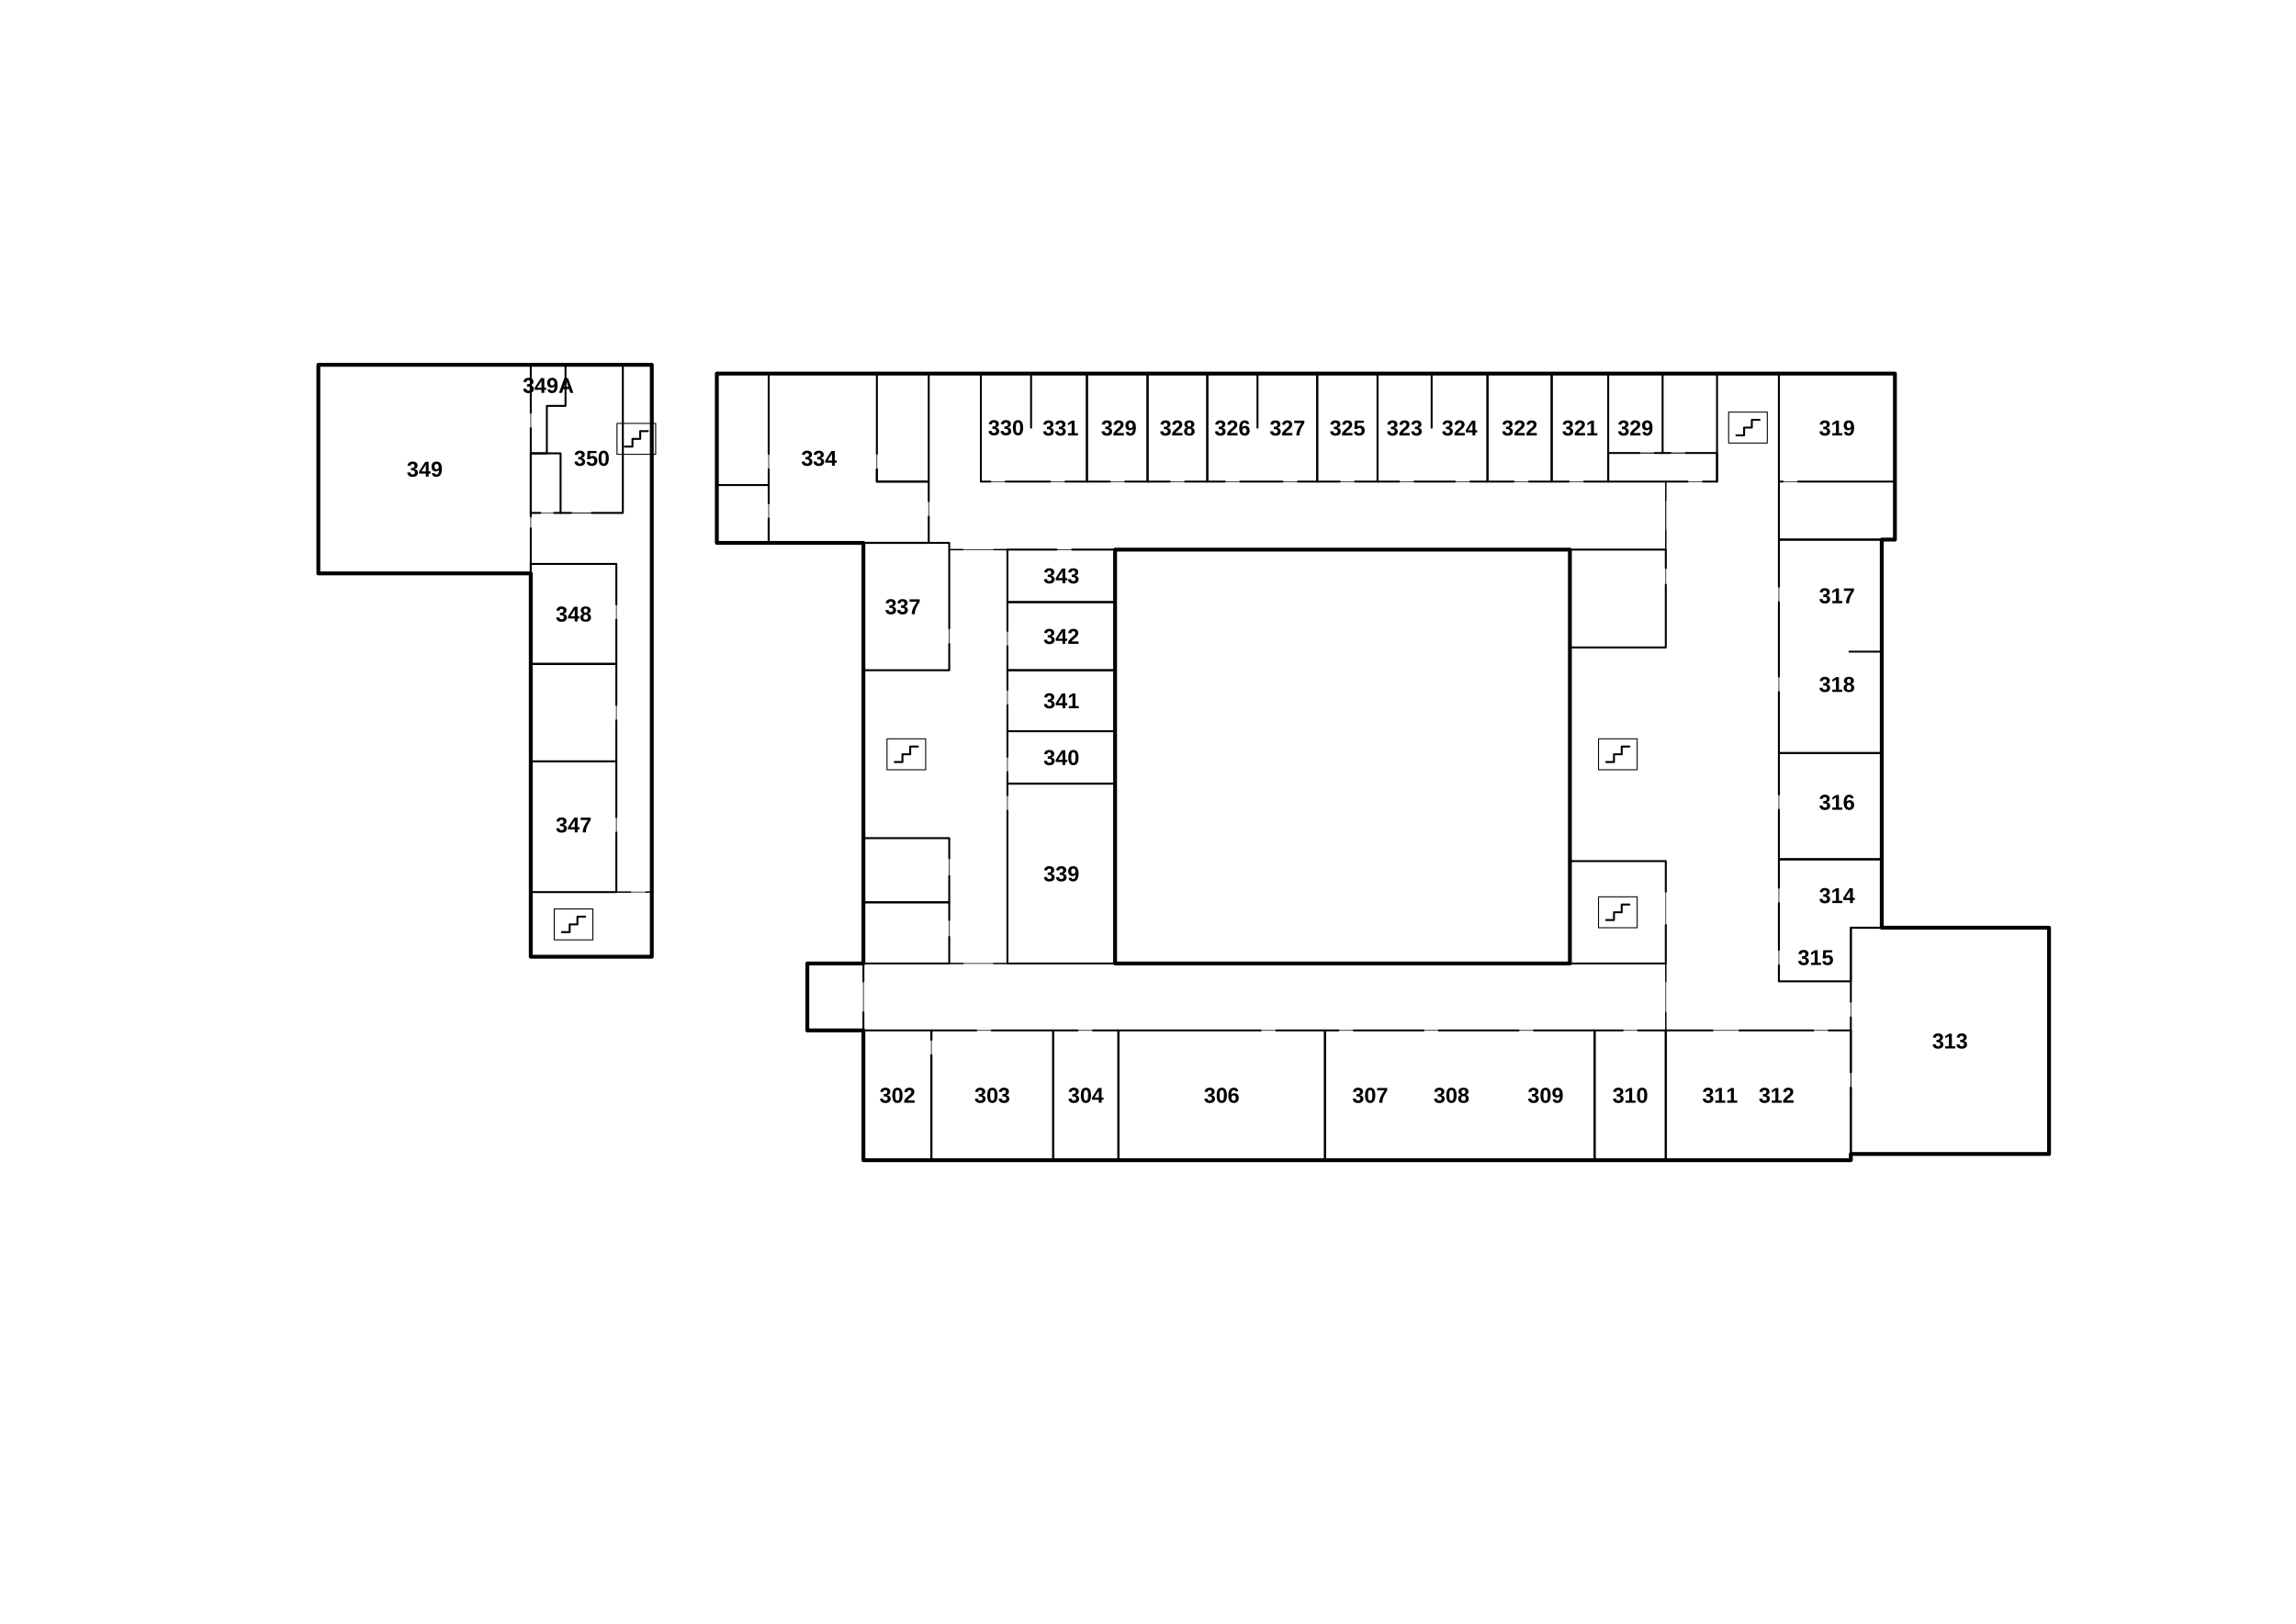
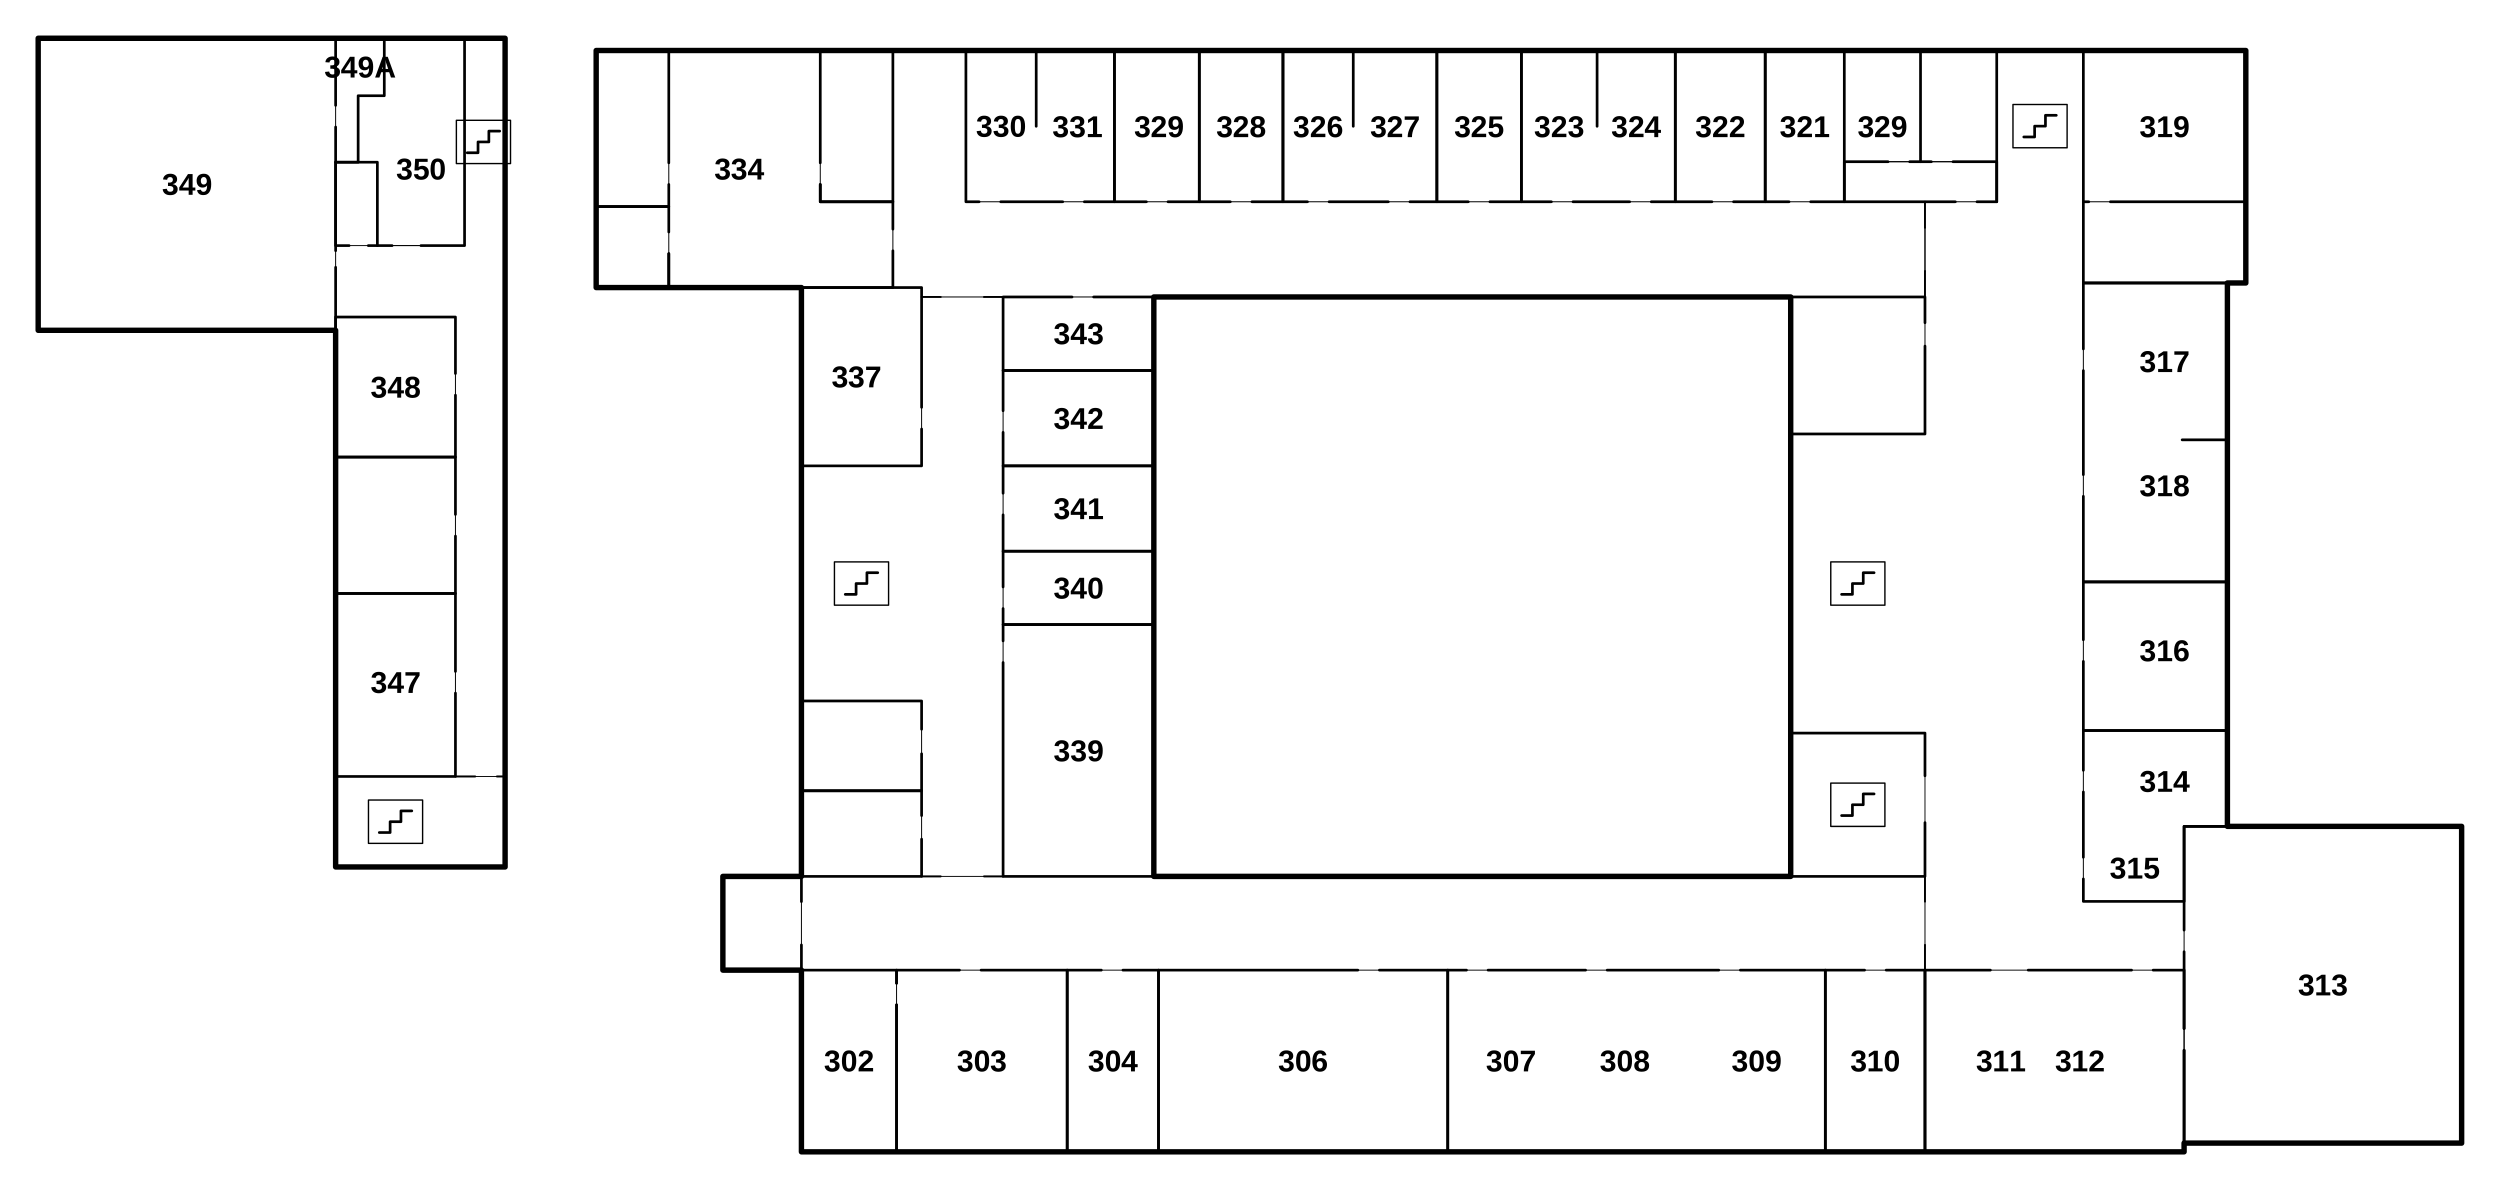
- <svg xmlns="http://www.w3.org/2000/svg" version="1.1" width="841.7pt" height="595.2pt" viewBox="0 0 841.68 595.2">
+ <svg xmlns="http://www.w3.org/2000/svg" version="1.1" width="654.5pt" height="311.5pt" viewBox="106.7 123.7 654.5 311.5">
  <defs />
  <text x="203.7" y="305.1" font-family="Arial" font-weight="bold" fill="#000000" font-size="7.888">3</text>
  <text x="208.1" y="305.1" font-family="Arial" font-weight="bold" fill="#000000" font-size="7.888">4</text>
  <text x="212.5" y="305.1" font-family="Arial" font-weight="bold" fill="#000000" font-size="7.888">7</text>
  <text x="210.4" y="170.7" font-family="Arial" font-weight="bold" fill="#000000" font-size="7.888">3</text>
  <text x="214.8" y="170.7" font-family="Arial" font-weight="bold" fill="#000000" font-size="7.888">5</text>
  <text x="219.1" y="170.7" font-family="Arial" font-weight="bold" fill="#000000" font-size="7.888">0</text>
  <text x="191.6" y="144" font-family="Arial" font-weight="bold" fill="#000000" font-size="7.888">3</text>
  <text x="195.9" y="144" font-family="Arial" font-weight="bold" fill="#000000" font-size="7.888">4</text>
  <text x="200.3" y="144" font-family="Arial" font-weight="bold" fill="#000000" font-size="7.888">9</text>
  <text x="204.7" y="144" font-family="Arial" font-weight="bold" fill="#000000" font-size="7.888">A</text>
  <text x="149.1" y="174.7" font-family="Arial" font-weight="bold" fill="#000000" font-size="7.888">3</text>
  <text x="153.5" y="174.7" font-family="Arial" font-weight="bold" fill="#000000" font-size="7.888">4</text>
  <text x="157.9" y="174.7" font-family="Arial" font-weight="bold" fill="#000000" font-size="7.888">9</text>
  <text x="324.4" y="225.1" font-family="Arial" font-weight="bold" fill="#000000" font-size="7.888">3</text>
  <text x="328.7" y="225.1" font-family="Arial" font-weight="bold" fill="#000000" font-size="7.888">3</text>
  <text x="333.1" y="225.1" font-family="Arial" font-weight="bold" fill="#000000" font-size="7.888">7</text>
  <text x="382.5" y="213.8" font-family="Arial" font-weight="bold" fill="#000000" font-size="7.888">3</text>
  <text x="386.9" y="213.8" font-family="Arial" font-weight="bold" fill="#000000" font-size="7.888">4</text>
  <text x="391.3" y="213.8" font-family="Arial" font-weight="bold" fill="#000000" font-size="7.888">3</text>
  <text x="382.5" y="236" font-family="Arial" font-weight="bold" fill="#000000" font-size="7.888">3</text>
  <text x="386.9" y="236" font-family="Arial" font-weight="bold" fill="#000000" font-size="7.888">4</text>
  <text x="391.3" y="236" font-family="Arial" font-weight="bold" fill="#000000" font-size="7.888">2</text>
  <text x="382.5" y="259.6" font-family="Arial" font-weight="bold" fill="#000000" font-size="7.888">3</text>
  <text x="386.9" y="259.6" font-family="Arial" font-weight="bold" fill="#000000" font-size="7.888">4</text>
  <text x="391.3" y="259.6" font-family="Arial" font-weight="bold" fill="#000000" font-size="7.888">1</text>
  <text x="382.5" y="280.4" font-family="Arial" font-weight="bold" fill="#000000" font-size="7.888">3</text>
  <text x="386.9" y="280.4" font-family="Arial" font-weight="bold" fill="#000000" font-size="7.888">4</text>
  <text x="391.3" y="280.4" font-family="Arial" font-weight="bold" fill="#000000" font-size="7.888">0</text>
  <text x="382.5" y="323" font-family="Arial" font-weight="bold" fill="#000000" font-size="7.888">3</text>
  <text x="386.9" y="323" font-family="Arial" font-weight="bold" fill="#000000" font-size="7.888">3</text>
  <text x="391.3" y="323" font-family="Arial" font-weight="bold" fill="#000000" font-size="7.888">9</text>
  <text x="572.6" y="159.6" font-family="Arial" font-weight="bold" fill="#000000" font-size="7.888">3</text>
  <text x="577" y="159.6" font-family="Arial" font-weight="bold" fill="#000000" font-size="7.888">2</text>
  <text x="581.4" y="159.6" font-family="Arial" font-weight="bold" fill="#000000" font-size="7.888">1</text>
  <text x="362.2" y="159.5" font-family="Arial" font-weight="bold" fill="#000000" font-size="7.888">3</text>
  <text x="366.6" y="159.5" font-family="Arial" font-weight="bold" fill="#000000" font-size="7.888">3</text>
  <text x="371" y="159.5" font-family="Arial" font-weight="bold" fill="#000000" font-size="7.888">0</text>
  <text x="382.2" y="159.6" font-family="Arial" font-weight="bold" fill="#000000" font-size="7.888">3</text>
  <text x="386.6" y="159.6" font-family="Arial" font-weight="bold" fill="#000000" font-size="7.888">3</text>
  <text x="391" y="159.6" font-family="Arial" font-weight="bold" fill="#000000" font-size="7.888">1</text>
  <text x="403.6" y="159.6" font-family="Arial" font-weight="bold" fill="#000000" font-size="7.888">3</text>
  <text x="407.9" y="159.6" font-family="Arial" font-weight="bold" fill="#000000" font-size="7.888">2</text>
  <text x="412.3" y="159.6" font-family="Arial" font-weight="bold" fill="#000000" font-size="7.888">9</text>
  <text x="550.5" y="159.6" font-family="Arial" font-weight="bold" fill="#000000" font-size="7.888">3</text>
  <text x="554.9" y="159.6" font-family="Arial" font-weight="bold" fill="#000000" font-size="7.888">2</text>
  <text x="559.3" y="159.6" font-family="Arial" font-weight="bold" fill="#000000" font-size="7.888">2</text>
  <text x="528.5" y="159.6" font-family="Arial" font-weight="bold" fill="#000000" font-size="7.888">3</text>
  <text x="532.9" y="159.6" font-family="Arial" font-weight="bold" fill="#000000" font-size="7.888">2</text>
  <text x="537.2" y="159.6" font-family="Arial" font-weight="bold" fill="#000000" font-size="7.888">4</text>
  <text x="508.3" y="159.6" font-family="Arial" font-weight="bold" fill="#000000" font-size="7.888">3</text>
  <text x="512.7" y="159.6" font-family="Arial" font-weight="bold" fill="#000000" font-size="7.888">2</text>
  <text x="517.1" y="159.6" font-family="Arial" font-weight="bold" fill="#000000" font-size="7.888">3</text>
  <text x="487.4" y="159.6" font-family="Arial" font-weight="bold" fill="#000000" font-size="7.888">3</text>
  <text x="491.7" y="159.6" font-family="Arial" font-weight="bold" fill="#000000" font-size="7.888">2</text>
  <text x="496.1" y="159.6" font-family="Arial" font-weight="bold" fill="#000000" font-size="7.888">5</text>
  <text x="465.4" y="159.6" font-family="Arial" font-weight="bold" fill="#000000" font-size="7.888">3</text>
  <text x="469.7" y="159.6" font-family="Arial" font-weight="bold" fill="#000000" font-size="7.888">2</text>
  <text x="474.1" y="159.6" font-family="Arial" font-weight="bold" fill="#000000" font-size="7.888">7</text>
  <text x="445.2" y="159.6" font-family="Arial" font-weight="bold" fill="#000000" font-size="7.888">3</text>
  <text x="449.6" y="159.6" font-family="Arial" font-weight="bold" fill="#000000" font-size="7.888">2</text>
  <text x="454" y="159.6" font-family="Arial" font-weight="bold" fill="#000000" font-size="7.888">6</text>
  <text x="425.1" y="159.6" font-family="Arial" font-weight="bold" fill="#000000" font-size="7.888">3</text>
  <text x="429.4" y="159.6" font-family="Arial" font-weight="bold" fill="#000000" font-size="7.888">2</text>
  <text x="433.8" y="159.6" font-family="Arial" font-weight="bold" fill="#000000" font-size="7.888">8</text>
  <text x="593" y="159.6" font-family="Arial" font-weight="bold" fill="#000000" font-size="7.888">3</text>
  <text x="597.3" y="159.6" font-family="Arial" font-weight="bold" fill="#000000" font-size="7.888">2</text>
  <text x="601.7" y="159.6" font-family="Arial" font-weight="bold" fill="#000000" font-size="7.888">9</text>
  <text x="666.8" y="159.6" font-family="Arial" font-weight="bold" fill="#000000" font-size="7.888">3</text>
  <text x="671.2" y="159.6" font-family="Arial" font-weight="bold" fill="#000000" font-size="7.888">1</text>
  <text x="675.6" y="159.6" font-family="Arial" font-weight="bold" fill="#000000" font-size="7.888">9</text>
  <text x="666.8" y="221.1" font-family="Arial" font-weight="bold" fill="#000000" font-size="7.888">3</text>
  <text x="671.2" y="221.1" font-family="Arial" font-weight="bold" fill="#000000" font-size="7.888">1</text>
  <text x="675.6" y="221.1" font-family="Arial" font-weight="bold" fill="#000000" font-size="7.888">7</text>
  <text x="666.8" y="253.6" font-family="Arial" font-weight="bold" fill="#000000" font-size="7.888">3</text>
  <text x="671.2" y="253.6" font-family="Arial" font-weight="bold" fill="#000000" font-size="7.888">1</text>
  <text x="675.6" y="253.6" font-family="Arial" font-weight="bold" fill="#000000" font-size="7.888">8</text>
  <text x="666.8" y="296.8" font-family="Arial" font-weight="bold" fill="#000000" font-size="7.888">3</text>
  <text x="671.2" y="296.8" font-family="Arial" font-weight="bold" fill="#000000" font-size="7.888">1</text>
  <text x="675.6" y="296.8" font-family="Arial" font-weight="bold" fill="#000000" font-size="7.888">6</text>
  <text x="666.8" y="331" font-family="Arial" font-weight="bold" fill="#000000" font-size="7.888">3</text>
  <text x="671.2" y="331" font-family="Arial" font-weight="bold" fill="#000000" font-size="7.888">1</text>
  <text x="675.6" y="331" font-family="Arial" font-weight="bold" fill="#000000" font-size="7.888">4</text>
  <text x="659" y="353.7" font-family="Arial" font-weight="bold" fill="#000000" font-size="7.888">3</text>
  <text x="663.4" y="353.7" font-family="Arial" font-weight="bold" fill="#000000" font-size="7.888">1</text>
  <text x="667.8" y="353.7" font-family="Arial" font-weight="bold" fill="#000000" font-size="7.888">5</text>
  <text x="708.3" y="384.3" font-family="Arial" font-weight="bold" fill="#000000" font-size="7.888">3</text>
  <text x="712.6" y="384.3" font-family="Arial" font-weight="bold" fill="#000000" font-size="7.888">1</text>
  <text x="717" y="384.3" font-family="Arial" font-weight="bold" fill="#000000" font-size="7.888">3</text>
  <text x="644.7" y="404.2" font-family="Arial" font-weight="bold" fill="#000000" font-size="7.888">3</text>
  <text x="649" y="404.2" font-family="Arial" font-weight="bold" fill="#000000" font-size="7.888">1</text>
  <text x="653.4" y="404.2" font-family="Arial" font-weight="bold" fill="#000000" font-size="7.888">2</text>
  <text x="624" y="404.2" font-family="Arial" font-weight="bold" fill="#000000" font-size="7.888">3</text>
  <text x="628.3" y="404.2" font-family="Arial" font-weight="bold" fill="#000000" font-size="7.888">1</text>
  <text x="632.7" y="404.2" font-family="Arial" font-weight="bold" fill="#000000" font-size="7.888">1</text>
  <text x="591.1" y="404.2" font-family="Arial" font-weight="bold" fill="#000000" font-size="7.888">3</text>
  <text x="595.4" y="404.2" font-family="Arial" font-weight="bold" fill="#000000" font-size="7.888">1</text>
  <text x="599.8" y="404.2" font-family="Arial" font-weight="bold" fill="#000000" font-size="7.888">0</text>
  <text x="560" y="404.2" font-family="Arial" font-weight="bold" fill="#000000" font-size="7.888">3</text>
  <text x="564.4" y="404.2" font-family="Arial" font-weight="bold" fill="#000000" font-size="7.888">0</text>
  <text x="568.8" y="404.2" font-family="Arial" font-weight="bold" fill="#000000" font-size="7.888">9</text>
  <text x="525.5" y="404.2" font-family="Arial" font-weight="bold" fill="#000000" font-size="7.888">3</text>
  <text x="529.9" y="404.2" font-family="Arial" font-weight="bold" fill="#000000" font-size="7.888">0</text>
  <text x="534.3" y="404.2" font-family="Arial" font-weight="bold" fill="#000000" font-size="7.888">8</text>
  <text x="495.7" y="404.2" font-family="Arial" font-weight="bold" fill="#000000" font-size="7.888">3</text>
  <text x="500.1" y="404.2" font-family="Arial" font-weight="bold" fill="#000000" font-size="7.888">0</text>
  <text x="504.5" y="404.2" font-family="Arial" font-weight="bold" fill="#000000" font-size="7.888">7</text>
  <text x="441.3" y="404.2" font-family="Arial" font-weight="bold" fill="#000000" font-size="7.888">3</text>
  <text x="445.7" y="404.2" font-family="Arial" font-weight="bold" fill="#000000" font-size="7.888">0</text>
  <text x="450" y="404.2" font-family="Arial" font-weight="bold" fill="#000000" font-size="7.888">6</text>
  <text x="391.5" y="404.2" font-family="Arial" font-weight="bold" fill="#000000" font-size="7.888">3</text>
  <text x="395.9" y="404.2" font-family="Arial" font-weight="bold" fill="#000000" font-size="7.888">0</text>
  <text x="400.2" y="404.2" font-family="Arial" font-weight="bold" fill="#000000" font-size="7.888">4</text>
  <text x="357.2" y="404.2" font-family="Arial" font-weight="bold" fill="#000000" font-size="7.888">3</text>
  <text x="361.6" y="404.2" font-family="Arial" font-weight="bold" fill="#000000" font-size="7.888">0</text>
  <text x="365.9" y="404.2" font-family="Arial" font-weight="bold" fill="#000000" font-size="7.888">3</text>
  <text x="322.4" y="404.2" font-family="Arial" font-weight="bold" fill="#000000" font-size="7.888">3</text>
  <text x="326.8" y="404.2" font-family="Arial" font-weight="bold" fill="#000000" font-size="7.888">0</text>
  <text x="331.2" y="404.2" font-family="Arial" font-weight="bold" fill="#000000" font-size="7.888">2</text>
  <text x="293.7" y="170.7" font-family="Arial" font-weight="bold" fill="#000000" font-size="7.888">3</text>
  <text x="298" y="170.7" font-family="Arial" font-weight="bold" fill="#000000" font-size="7.888">3</text>
  <text x="302.4" y="170.7" font-family="Arial" font-weight="bold" fill="#000000" font-size="7.888">4</text>
  <text x="203.7" y="227.8" font-family="Arial" font-weight="bold" fill="#000000" font-size="7.888">3</text>
  <text x="208.1" y="227.8" font-family="Arial" font-weight="bold" fill="#000000" font-size="7.888">4</text>
  <text x="212.5" y="227.8" font-family="Arial" font-weight="bold" fill="#000000" font-size="7.888">8</text>
  <path d="M636.53,159.558 L639.365,159.558 L639.365,156.723 L642.199,156.723 L642.199,153.888 L645.034,153.888" stroke="#000000" stroke-width="0.709" stroke-linecap="round" stroke-linejoin="round" fill="none" />
  <path d="M360.992,136.924 L358.158,136.924" stroke="#000000" stroke-width="0.24" stroke-linecap="round" stroke-linejoin="round" fill="none" />
  <path d="M225.936,277.654 L225.936,280.489" stroke="#000000" stroke-width="0.24" stroke-linecap="round" stroke-linejoin="round" fill="none" />
  <path d="M194.567,241.942 L194.567,244.777" stroke="#000000" stroke-width="0.24" stroke-linecap="round" stroke-linejoin="round" fill="none" />
  <path d="M321.446,136.924 L318.611,136.924" stroke="#000000" stroke-width="0.24" stroke-linecap="round" stroke-linejoin="round" fill="none" />
  <path d="M281.789,136.924 L284.623,136.924" stroke="#000000" stroke-width="0.24" stroke-linecap="round" stroke-linejoin="round" fill="none" />
  <path d="M316.512,333.553 L316.512,330.719" stroke="#000000" stroke-width="0.24" stroke-linecap="round" stroke-linejoin="round" fill="none" />
  <path d="M609.242,425.248 L612.077,425.248" stroke="#000000" stroke-width="0.24" stroke-linecap="round" stroke-linejoin="round" fill="none" />
  <path d="M408.773,353.14 L575.504,353.14 L575.504,201.45 L408.773,201.45 z" stroke="#000000" stroke-width="1.417" stroke-linecap="round" stroke-linejoin="round" fill="none" />
  <path d="M369.309,283.025 L369.309,287.217 L408.773,287.217 L408.773,268.007 L369.309,268.007 L369.309,277.356" stroke="#000000" stroke-width="0.709" stroke-linecap="round" stroke-linejoin="round" fill="none" />
  <path d="M369.309,258.492 L369.309,268.007 L408.773,268.007 L408.773,245.661 L369.309,245.661 L369.309,252.823" stroke="#000000" stroke-width="0.709" stroke-linecap="round" stroke-linejoin="round" fill="none" />
  <path d="M369.309,236.897 L369.309,245.661 L408.773,245.661 L408.773,220.697 L369.309,220.697 L369.309,231.227" stroke="#000000" stroke-width="0.709" stroke-linecap="round" stroke-linejoin="round" fill="none" />
  <path d="M393.021,201.45 L387.352,201.45" stroke="#000000" stroke-width="0.255" stroke-linecap="round" stroke-linejoin="round" fill="none" />
  <path d="M387.352,201.45 L369.309,201.45 L369.309,220.697 L408.773,220.697 L408.773,201.45 L393.021,201.45" stroke="#000000" stroke-width="0.709" stroke-linecap="round" stroke-linejoin="round" fill="none" />
  <path d="M369.309,297.153 L369.309,353.14 L408.773,353.14 L408.773,287.217 L369.309,287.217 L369.309,291.484" stroke="#000000" stroke-width="0.709" stroke-linecap="round" stroke-linejoin="round" fill="none" />
  <path d="M369.309,236.897 L369.309,231.227" stroke="#000000" stroke-width="0.255" stroke-linecap="round" stroke-linejoin="round" fill="none" />
  <path d="M369.309,258.492 L369.309,252.823" stroke="#000000" stroke-width="0.255" stroke-linecap="round" stroke-linejoin="round" fill="none" />
  <path d="M369.309,277.356 L369.309,283.025" stroke="#000000" stroke-width="0.255" stroke-linecap="round" stroke-linejoin="round" fill="none" />
  <path d="M369.309,291.484 L369.309,297.153" stroke="#000000" stroke-width="0.255" stroke-linecap="round" stroke-linejoin="round" fill="none" />
  <path d="M377.979,136.924 L377.979,156.765" stroke="#000000" stroke-width="0.709" stroke-linecap="round" stroke-linejoin="round" fill="none" />
  <path d="M580.735,176.522 L589.54,176.522 L589.54,136.924 L568.833,136.924 L568.833,176.522 L575.065,176.522" stroke="#000000" stroke-width="0.709" stroke-linecap="round" stroke-linejoin="round" fill="none" />
  <path d="M368.697,176.522 L384.916,176.522" stroke="#000000" stroke-width="0.709" stroke-linecap="round" stroke-linejoin="round" fill="none" />
  <path d="M390.585,176.522 L398.453,176.522 L398.453,136.924 L376.562,136.924 L359.575,136.924 L359.575,176.522 L363.028,176.522" stroke="#000000" stroke-width="0.709" stroke-linecap="round" stroke-linejoin="round" fill="none" />
  <path d="M412.492,176.522 L420.675,176.522 L420.675,136.924 L398.453,136.924 L398.453,176.522 L406.823,176.522" stroke="#000000" stroke-width="0.709" stroke-linecap="round" stroke-linejoin="round" fill="none" />
  <path d="M434.461,176.522 L442.578,176.522 L442.578,136.924 L420.675,136.924 L420.675,176.522 L428.792,176.522" stroke="#000000" stroke-width="0.709" stroke-linecap="round" stroke-linejoin="round" fill="none" />
  <path d="M454.665,176.522 L470.156,176.522" stroke="#000000" stroke-width="0.709" stroke-linecap="round" stroke-linejoin="round" fill="none" />
  <path d="M475.825,176.522 L482.873,176.522 L482.873,136.924 L460.982,136.924 L460.982,156.765 L460.982,136.924 L442.578,136.924 L442.578,176.522 L448.995,176.522" stroke="#000000" stroke-width="0.709" stroke-linecap="round" stroke-linejoin="round" fill="none" />
  <path d="M496.762,176.522 L504.997,176.522 L504.997,136.924 L482.873,136.924 L482.873,176.522 L491.093,176.522" stroke="#000000" stroke-width="0.709" stroke-linecap="round" stroke-linejoin="round" fill="none" />
  <path d="M518.519,176.522 L533.34,176.522" stroke="#000000" stroke-width="0.709" stroke-linecap="round" stroke-linejoin="round" fill="none" />
  <path d="M539.009,176.522 L545.292,176.522 L545.292,136.924 L524.819,136.924 L524.819,156.765 L524.819,136.924 L504.997,136.924 L504.997,176.522 L512.85,176.522" stroke="#000000" stroke-width="0.709" stroke-linecap="round" stroke-linejoin="round" fill="none" />
  <path d="M560.543,176.522 L568.833,176.522 L568.833,136.924 L545.292,136.924 L545.292,176.522 L554.873,176.522" stroke="#000000" stroke-width="0.709" stroke-linecap="round" stroke-linejoin="round" fill="none" />
  <path d="M363.028,176.522 L368.697,176.522" stroke="#000000" stroke-width="0.255" stroke-linecap="round" stroke-linejoin="round" fill="none" />
  <path d="M384.916,176.522 L390.585,176.522" stroke="#000000" stroke-width="0.255" stroke-linecap="round" stroke-linejoin="round" fill="none" />
  <path d="M406.823,176.522 L412.492,176.522" stroke="#000000" stroke-width="0.255" stroke-linecap="round" stroke-linejoin="round" fill="none" />
  <path d="M428.792,176.522 L434.461,176.522" stroke="#000000" stroke-width="0.255" stroke-linecap="round" stroke-linejoin="round" fill="none" />
  <path d="M448.995,176.522 L454.665,176.522" stroke="#000000" stroke-width="0.255" stroke-linecap="round" stroke-linejoin="round" fill="none" />
  <path d="M470.156,176.522 L475.825,176.522" stroke="#000000" stroke-width="0.255" stroke-linecap="round" stroke-linejoin="round" fill="none" />
  <path d="M491.093,176.522 L496.762,176.522" stroke="#000000" stroke-width="0.255" stroke-linecap="round" stroke-linejoin="round" fill="none" />
  <path d="M512.85,176.522 L518.519,176.522" stroke="#000000" stroke-width="0.255" stroke-linecap="round" stroke-linejoin="round" fill="none" />
  <path d="M533.34,176.522 L539.009,176.522" stroke="#000000" stroke-width="0.255" stroke-linecap="round" stroke-linejoin="round" fill="none" />
  <path d="M554.873,176.522 L560.543,176.522" stroke="#000000" stroke-width="0.255" stroke-linecap="round" stroke-linejoin="round" fill="none" />
  <path d="M575.065,176.522 L580.735,176.522" stroke="#000000" stroke-width="0.255" stroke-linecap="round" stroke-linejoin="round" fill="none" />
  <path d="M612.326,166.036 L617.996,166.036" stroke="#000000" stroke-width="0.24" stroke-linecap="round" stroke-linejoin="round" fill="none" />
  <path d="M606.657,166.036 L600.988,166.036" stroke="#000000" stroke-width="0.255" stroke-linecap="round" stroke-linejoin="round" fill="none" />
  <path d="M617.996,166.036 L612.326,166.036" stroke="#000000" stroke-width="0.255" stroke-linecap="round" stroke-linejoin="round" fill="none" />
  <path d="M612.326,166.036 L606.657,166.036" stroke="#000000" stroke-width="0.709" stroke-linecap="round" stroke-linejoin="round" fill="none" />
  <path d="M606.657,166.036 L600.988,166.036" stroke="#000000" stroke-width="0.24" stroke-linecap="round" stroke-linejoin="round" fill="none" />
  <path d="M589.54,136.924 L609.492,136.924" stroke="#000000" stroke-width="0.255" stroke-linecap="round" stroke-linejoin="round" fill="none" />
  <path d="M609.492,136.924 L609.492,166.036" stroke="#000000" stroke-width="0.709" stroke-linecap="round" stroke-linejoin="round" fill="none" />
  <path d="M629.444,136.924 L609.492,136.924" stroke="#000000" stroke-width="0.255" stroke-linecap="round" stroke-linejoin="round" fill="none" />
  <path d="M600.988,166.036 L589.54,166.036 L589.54,176.522 L618.611,176.522" stroke="#000000" stroke-width="0.709" stroke-linecap="round" stroke-linejoin="round" fill="none" />
  <path d="M618.611,176.522 L624.281,176.522" stroke="#000000" stroke-width="0.255" stroke-linecap="round" stroke-linejoin="round" fill="none" />
  <path d="M624.281,176.522 L629.444,176.522 L629.444,166.036 L617.996,166.036" stroke="#000000" stroke-width="0.709" stroke-linecap="round" stroke-linejoin="round" fill="none" />
  <path d="M652.121,176.522 L652.121,136.924 L629.444,136.924 L629.444,176.522" stroke="#000000" stroke-width="0.709" stroke-linecap="round" stroke-linejoin="round" fill="none" />
  <path d="M652.121,136.924 L694.654,136.924 L694.654,176.522" stroke="#000000" stroke-width="0.255" stroke-linecap="round" stroke-linejoin="round" fill="none" />
  <path d="M659.207,176.522 L653.538,176.522" stroke="#000000" stroke-width="0.255" stroke-linecap="round" stroke-linejoin="round" fill="none" />
  <path d="M653.538,176.522 L652.121,176.522 L652.121,197.782 L694.654,197.782 L694.654,176.522 L659.207,176.522" stroke="#000000" stroke-width="0.709" stroke-linecap="round" stroke-linejoin="round" fill="none" />
  <path d="M652.121,215.053 L652.121,220.723" stroke="#000000" stroke-width="0.255" stroke-linecap="round" stroke-linejoin="round" fill="none" />
  <path d="M652.121,220.723 L652.121,247.964" stroke="#000000" stroke-width="0.709" stroke-linecap="round" stroke-linejoin="round" fill="none" />
  <path d="M652.121,247.964 L652.121,253.633" stroke="#000000" stroke-width="0.255" stroke-linecap="round" stroke-linejoin="round" fill="none" />
  <path d="M652.121,253.633 L652.121,276.04 L689.835,276.04 L689.835,238.851 L677.987,238.851 L689.835,238.851 L689.835,197.782 L652.121,197.782 L652.121,215.053" stroke="#000000" stroke-width="0.709" stroke-linecap="round" stroke-linejoin="round" fill="none" />
  <path d="M652.121,348.132 L652.121,353.801" stroke="#000000" stroke-width="0.255" stroke-linecap="round" stroke-linejoin="round" fill="none" />
  <path d="M652.121,353.801 L652.121,359.687 L678.496,359.687 L678.496,340.042 L689.835,340.042 L689.835,314.955 L652.121,314.955 L652.121,325.369" stroke="#000000" stroke-width="0.709" stroke-linecap="round" stroke-linejoin="round" fill="none" />
  <path d="M652.121,325.369 L652.121,331.038" stroke="#000000" stroke-width="0.255" stroke-linecap="round" stroke-linejoin="round" fill="none" />
  <path d="M652.121,331.038 L652.121,340.042 L652.121,348.132" stroke="#000000" stroke-width="0.709" stroke-linecap="round" stroke-linejoin="round" fill="none" />
  <path d="M652.121,291.183 L652.121,296.852" stroke="#000000" stroke-width="0.255" stroke-linecap="round" stroke-linejoin="round" fill="none" />
  <path d="M652.121,296.852 L652.121,314.955 L689.835,314.955 L689.835,276.04 L652.121,276.04 L652.121,291.183" stroke="#000000" stroke-width="0.709" stroke-linecap="round" stroke-linejoin="round" fill="none" />
  <path d="M678.496,367.202 L678.496,372.871" stroke="#000000" stroke-width="0.255" stroke-linecap="round" stroke-linejoin="round" fill="none" />
  <path d="M678.496,372.871 L678.496,392.988" stroke="#000000" stroke-width="0.709" stroke-linecap="round" stroke-linejoin="round" fill="none" />
  <path d="M678.496,392.988 L678.496,398.658" stroke="#000000" stroke-width="0.24" stroke-linecap="round" stroke-linejoin="round" fill="none" />
  <path d="M678.496,367.202 L678.496,340.042 L751.155,340.042 L751.155,422.965 L678.496,422.965 L678.496,398.658" stroke="#000000" stroke-width="0.709" stroke-linecap="round" stroke-linejoin="round" fill="none" />
  <path d="M678.496,398.658 L678.496,392.988" stroke="#000000" stroke-width="0.255" stroke-linecap="round" stroke-linejoin="round" fill="none" />
  <path d="M678.496,392.988 L678.496,377.68 L670.406,377.68" stroke="#000000" stroke-width="0.709" stroke-linecap="round" stroke-linejoin="round" fill="none" />
  <path d="M670.406,377.68 L664.737,377.68" stroke="#000000" stroke-width="0.255" stroke-linecap="round" stroke-linejoin="round" fill="none" />
  <path d="M664.737,377.68 L637.694,377.68" stroke="#000000" stroke-width="0.709" stroke-linecap="round" stroke-linejoin="round" fill="none" />
  <path d="M637.694,377.68 L633.442,377.68 L632.025,377.68 L627.773,377.68" stroke="#000000" stroke-width="0.255" stroke-linecap="round" stroke-linejoin="round" fill="none" />
  <path d="M627.773,377.68 L610.66,377.68 L610.66,425.248 L678.496,425.248 L678.496,398.658" stroke="#000000" stroke-width="0.709" stroke-linecap="round" stroke-linejoin="round" fill="none" />
  <path d="M600.511,377.68 L594.841,377.68" stroke="#000000" stroke-width="0.255" stroke-linecap="round" stroke-linejoin="round" fill="none" />
  <path d="M594.841,377.68 L584.569,377.68 L584.569,425.248 L610.66,425.248 L610.66,377.68 L600.511,377.68" stroke="#000000" stroke-width="0.709" stroke-linecap="round" stroke-linejoin="round" fill="none" />
  <path d="M562.336,377.68 L556.667,377.68" stroke="#000000" stroke-width="0.255" stroke-linecap="round" stroke-linejoin="round" fill="none" />
  <path d="M556.667,377.68 L527.473,377.68" stroke="#000000" stroke-width="0.709" stroke-linecap="round" stroke-linejoin="round" fill="none" />
  <path d="M527.473,377.68 L521.804,377.68" stroke="#000000" stroke-width="0.255" stroke-linecap="round" stroke-linejoin="round" fill="none" />
  <path d="M521.804,377.68 L496.289,377.68" stroke="#000000" stroke-width="0.709" stroke-linecap="round" stroke-linejoin="round" fill="none" />
  <path d="M496.289,377.68 L490.62,377.68" stroke="#000000" stroke-width="0.255" stroke-linecap="round" stroke-linejoin="round" fill="none" />
  <path d="M490.62,377.68 L485.721,377.68 L485.721,425.248 L584.569,425.248 L584.569,377.68 L562.336,377.68" stroke="#000000" stroke-width="0.709" stroke-linecap="round" stroke-linejoin="round" fill="none" />
  <path d="M363.556,377.68 L357.887,377.68" stroke="#000000" stroke-width="0.255" stroke-linecap="round" stroke-linejoin="round" fill="none" />
  <path d="M357.887,377.68 L341.42,377.68 L341.42,381.1" stroke="#000000" stroke-width="0.709" stroke-linecap="round" stroke-linejoin="round" fill="none" />
  <path d="M341.42,381.1 L341.42,386.769" stroke="#000000" stroke-width="0.255" stroke-linecap="round" stroke-linejoin="round" fill="none" />
  <path d="M341.42,386.769 L341.42,425.248 L386.092,425.248 L386.092,377.68 L363.556,377.68" stroke="#000000" stroke-width="0.709" stroke-linecap="round" stroke-linejoin="round" fill="none" />
  <path d="M341.42,381.1 L341.42,377.68 L316.512,377.68 L316.512,425.248 L341.42,425.248 L341.42,386.769" stroke="#000000" stroke-width="0.709" stroke-linecap="round" stroke-linejoin="round" fill="none" />
  <path d="M400.691,377.68 L395.021,377.68" stroke="#000000" stroke-width="0.255" stroke-linecap="round" stroke-linejoin="round" fill="none" />
  <path d="M395.021,377.68 L386.092,377.68 L386.092,425.248 L409.997,425.248 L409.997,377.68 L400.691,377.68" stroke="#000000" stroke-width="0.709" stroke-linecap="round" stroke-linejoin="round" fill="none" />
  <path d="M467.837,377.68 L462.168,377.68" stroke="#000000" stroke-width="0.255" stroke-linecap="round" stroke-linejoin="round" fill="none" />
  <path d="M462.168,377.68 L409.997,377.68 L409.997,425.248 L485.721,425.248 L485.721,377.68 L467.837,377.68" stroke="#000000" stroke-width="0.709" stroke-linecap="round" stroke-linejoin="round" fill="none" />
  <path d="M281.789,190.109 L281.789,184.44" stroke="#000000" stroke-width="0.255" stroke-linecap="round" stroke-linejoin="round" fill="none" />
  <path d="M321.446,166.329 L321.446,171.999" stroke="#000000" stroke-width="0.255" stroke-linecap="round" stroke-linejoin="round" fill="none" />
  <path d="M321.446,171.999 L321.446,176.522 L340.457,176.522 L340.457,136.924 L321.446,136.924 L321.446,166.329" stroke="#000000" stroke-width="0.709" stroke-linecap="round" stroke-linejoin="round" fill="none" />
  <path d="M321.446,166.329 L321.446,136.924 L281.789,136.924 L281.789,166.329" stroke="#000000" stroke-width="0.255" stroke-linecap="round" stroke-linejoin="round" fill="none" />
  <path d="M281.789,184.44 L281.789,171.999 L281.789,166.329" stroke="#000000" stroke-width="0.255" stroke-linecap="round" stroke-linejoin="round" fill="none" />
  <path d="M281.789,166.329 L281.789,136.924 L262.778,136.924 L262.778,177.779 L281.789,177.779 L281.789,171.999" stroke="#000000" stroke-width="0.709" stroke-linecap="round" stroke-linejoin="round" fill="none" />
  <path d="M340.457,183.684 L340.457,189.353 z" stroke="#000000" stroke-width="0.255" stroke-linecap="round" stroke-linejoin="round" fill="none" />
  <path d="M340.457,183.684 L340.457,176.522 L321.446,176.522 L321.446,171.999" stroke="#000000" stroke-width="0.709" stroke-linecap="round" stroke-linejoin="round" fill="none" />
  <path d="M340.457,136.924 L359.575,136.924" stroke="#000000" stroke-width="0.24" stroke-linecap="round" stroke-linejoin="round" fill="none" />
  <path d="M281.789,190.109 L281.789,198.983 L318.611,198.983 L340.457,198.983 L340.457,189.353" stroke="#000000" stroke-width="0.709" stroke-linecap="round" stroke-linejoin="round" fill="none" />
  <path d="M281.789,184.44 L281.789,177.779 L262.778,177.779 L262.778,198.983 L281.789,198.983 L281.789,190.109" stroke="#000000" stroke-width="0.709" stroke-linecap="round" stroke-linejoin="round" fill="none" />
  <path d="M347.975,236.014 L347.975,230.344" stroke="#000000" stroke-width="0.255" stroke-linecap="round" stroke-linejoin="round" fill="none" />
  <path d="M347.975,230.344 L347.975,198.983 L316.512,198.983 L316.512,245.661 L347.975,245.661 L347.975,236.014" stroke="#000000" stroke-width="0.709" stroke-linecap="round" stroke-linejoin="round" fill="none" />
  <path d="M347.975,314.622 L347.975,307.215 L316.512,307.215 L316.512,330.719 L347.975,330.719 L347.975,321.038" stroke="#000000" stroke-width="0.709" stroke-linecap="round" stroke-linejoin="round" fill="none" />
  <path d="M347.975,337.223 L347.975,330.719 L316.512,330.719 L316.512,353.14 L347.975,353.14 L347.975,343.389" stroke="#000000" stroke-width="0.709" stroke-linecap="round" stroke-linejoin="round" fill="none" />
  <path d="M347.975,321.038 L347.975,314.622" stroke="#000000" stroke-width="0.255" stroke-linecap="round" stroke-linejoin="round" fill="none" />
  <path d="M347.975,343.389 L347.975,337.223" stroke="#000000" stroke-width="0.255" stroke-linecap="round" stroke-linejoin="round" fill="none" />
  <path d="M610.66,377.68 L610.66,371.079" stroke="#000000" stroke-width="0.51" stroke-linecap="round" stroke-linejoin="round" fill="none" />
  <path d="M610.66,371.079 L610.66,359.741" stroke="#000000" stroke-width="0.255" stroke-linecap="round" stroke-linejoin="round" fill="none" />
  <path d="M610.66,359.741 L610.66,353.14" stroke="#000000" stroke-width="0.51" stroke-linecap="round" stroke-linejoin="round" fill="none" />
  <path d="M610.66,214.31 L610.66,208.192" stroke="#000000" stroke-width="0.255" stroke-linecap="round" stroke-linejoin="round" fill="none" />
  <path d="M610.66,208.192 L610.66,201.45 L575.504,201.45 L575.504,237.317 L610.66,237.317 L610.66,214.31" stroke="#000000" stroke-width="0.709" stroke-linecap="round" stroke-linejoin="round" fill="none" />
  <path d="M610.66,326.802 L610.66,339.066 z" stroke="#000000" stroke-width="0.24" stroke-linecap="round" stroke-linejoin="round" fill="none" />
  <path d="M610.66,326.802 L610.66,315.623 L575.504,315.623 L575.504,353.14 L610.66,353.14 L610.66,339.066" stroke="#000000" stroke-width="0.709" stroke-linecap="round" stroke-linejoin="round" fill="none" />
  <path d="M316.512,353.14 L316.512,359.741" stroke="#000000" stroke-width="0.709" stroke-linecap="round" stroke-linejoin="round" fill="none" />
  <path d="M316.512,359.741 L316.512,371.079" stroke="#000000" stroke-width="0.255" stroke-linecap="round" stroke-linejoin="round" fill="none" />
  <path d="M316.512,371.079 L316.512,377.68" stroke="#000000" stroke-width="0.709" stroke-linecap="round" stroke-linejoin="round" fill="none" />
  <path d="M316.512,377.68 L295.948,377.68 L295.948,353.14 L316.512,353.14" stroke="#000000" stroke-width="0.255" stroke-linecap="round" stroke-linejoin="round" fill="none" />
  <path d="M225.936,326.979 L231.117,326.979" stroke="#000000" stroke-width="0.51" stroke-linecap="round" stroke-linejoin="round" fill="none" />
  <path d="M231.117,326.979 L236.786,326.979" stroke="#000000" stroke-width="0.255" stroke-linecap="round" stroke-linejoin="round" fill="none" />
  <path d="M236.786,326.979 L238.935,326.979" stroke="#000000" stroke-width="0.51" stroke-linecap="round" stroke-linejoin="round" fill="none" />
  <path d="M225.936,305.151 L225.936,299.482" stroke="#000000" stroke-width="0.255" stroke-linecap="round" stroke-linejoin="round" fill="none" />
  <path d="M225.936,299.482 L225.936,279.072 L194.567,279.072 L194.567,326.979 L225.936,326.979 L225.936,305.151" stroke="#000000" stroke-width="0.709" stroke-linecap="round" stroke-linejoin="round" fill="none" />
  <path d="M225.936,227.155 L225.936,221.486" stroke="#000000" stroke-width="0.255" stroke-linecap="round" stroke-linejoin="round" fill="none" />
  <path d="M225.936,221.486 L225.936,206.699 L194.567,206.699 L194.567,243.359 L225.936,243.359 L225.936,227.155" stroke="#000000" stroke-width="0.709" stroke-linecap="round" stroke-linejoin="round" fill="none" />
  <path d="M225.936,264.05 L225.936,258.381" stroke="#000000" stroke-width="0.255" stroke-linecap="round" stroke-linejoin="round" fill="none" />
  <path d="M225.936,258.381 L225.936,243.359 L194.567,243.359 L194.567,279.072 L225.936,279.072 L225.936,264.05" stroke="#000000" stroke-width="0.709" stroke-linecap="round" stroke-linejoin="round" fill="none" />
  <path d="M194.567,189.332 L194.567,193.677 z" stroke="#000000" stroke-width="0.255" stroke-linecap="round" stroke-linejoin="round" fill="none" />
  <path d="M194.567,189.332 L194.567,156.956" stroke="#000000" stroke-width="0.709" stroke-linecap="round" stroke-linejoin="round" fill="none" />
  <path d="M194.567,156.956 L194.567,151.287" stroke="#000000" stroke-width="0.255" stroke-linecap="round" stroke-linejoin="round" fill="none" />
  <path d="M194.567,151.287 L194.567,133.718 L116.697,133.718 L116.697,210.175 L194.567,210.175 L194.567,193.677" stroke="#000000" stroke-width="0.709" stroke-linecap="round" stroke-linejoin="round" fill="none" />
  <path d="M203.123,188 L198.089,188 z" stroke="#000000" stroke-width="0.24" stroke-linecap="round" stroke-linejoin="round" fill="none" />
  <path d="M203.123,188 L205.494,188 L205.494,166.165 L194.567,166.165 L194.567,188 L198.089,188" stroke="#000000" stroke-width="0.709" stroke-linecap="round" stroke-linejoin="round" fill="none" />
  <path d="M194.567,166.165 L200.462,166.165 L200.462,148.762 L207.306,148.762 L207.306,133.718 L194.567,133.718" stroke="#000000" stroke-width="0.709" stroke-linecap="round" stroke-linejoin="round" fill="none" />
  <path d="M209.343,188 L216.908,188" stroke="#000000" stroke-width="0.24" stroke-linecap="round" stroke-linejoin="round" fill="none" />
  <path d="M207.306,133.718 L228.321,133.718 L228.321,188 L216.908,188" stroke="#000000" stroke-width="0.709" stroke-linecap="round" stroke-linejoin="round" fill="none" />
  <path d="M216.908,188 L209.343,188" stroke="#000000" stroke-width="0.255" stroke-linecap="round" stroke-linejoin="round" fill="none" />
  <path d="M209.343,188 L205.494,188" stroke="#000000" stroke-width="0.709" stroke-linecap="round" stroke-linejoin="round" fill="none" />
  <path d="M238.935,350.668 L238.935,326.979" stroke="#000000" stroke-width="0.24" stroke-linecap="round" stroke-linejoin="round" fill="none" />
  <path d="M238.935,174.945 L238.935,326.979" stroke="#000000" stroke-width="0.24" stroke-linecap="round" stroke-linejoin="round" fill="none" />
  <path d="M316.512,425.248 L316.512,377.68 L295.948,377.68 L295.948,353.14 L316.512,353.14 L316.512,198.983 L262.778,198.983 L262.778,136.924 L694.654,136.924 L694.654,197.782 L689.835,197.782 L689.835,340.042 L751.155,340.042 L751.155,422.965 L678.496,422.965 L678.496,425.248 z" stroke="#000000" stroke-width="1.417" stroke-linecap="round" stroke-linejoin="round" fill="none" />
  <path d="M116.697,133.718 L238.935,133.718 L238.935,350.668 L194.567,350.668 L194.567,210.175 L116.697,210.175 z" stroke="#000000" stroke-width="1.417" stroke-linecap="round" stroke-linejoin="round" fill="none" />
  <path d="M610.66,183.317 L610.66,194.655" stroke="#000000" stroke-width="0.255" stroke-linecap="round" stroke-linejoin="round" fill="none" />
  <path d="M610.66,201.45 L610.66,194.655" stroke="#000000" stroke-width="0.51" stroke-linecap="round" stroke-linejoin="round" fill="none" />
  <path d="M610.66,194.655 L610.66,183.317" stroke="#000000" stroke-width="0.24" stroke-linecap="round" stroke-linejoin="round" fill="none" />
  <path d="M610.66,183.317 L610.66,176.522" stroke="#000000" stroke-width="0.51" stroke-linecap="round" stroke-linejoin="round" fill="none" />
  <path d="M369.309,201.45 L364.311,201.45" stroke="#000000" stroke-width="0.51" stroke-linecap="round" stroke-linejoin="round" fill="none" />
  <path d="M364.311,201.45 L352.973,201.45" stroke="#000000" stroke-width="0.255" stroke-linecap="round" stroke-linejoin="round" fill="none" />
  <path d="M352.973,201.45 L347.975,201.45" stroke="#000000" stroke-width="0.51" stroke-linecap="round" stroke-linejoin="round" fill="none" />
  <path d="M352.973,353.14 L364.311,353.14" stroke="#000000" stroke-width="0.255" stroke-linecap="round" stroke-linejoin="round" fill="none" />
  <path d="M369.309,353.14 L364.311,353.14" stroke="#000000" stroke-width="0.51" stroke-linecap="round" stroke-linejoin="round" fill="none" />
  <path d="M352.973,353.14 L347.975,353.14" stroke="#000000" stroke-width="0.51" stroke-linecap="round" stroke-linejoin="round" fill="none" />
  <path d="M588.83,279.305 L591.665,279.305 L591.665,276.47 L594.499,276.47 L594.499,273.635 L597.334,273.635" stroke="#000000" stroke-width="0.709" stroke-linecap="round" stroke-linejoin="round" fill="none" />
  <path d="M585.995,282.139 L600.168,282.139 L600.168,270.801 L585.995,270.801 z" stroke="#000000" stroke-width="0.369" stroke-linecap="round" stroke-linejoin="round" fill="none" />
  <path d="M327.991,279.305 L330.826,279.305 L330.826,276.47 L333.66,276.47 L333.66,273.635 L336.495,273.635" stroke="#000000" stroke-width="0.709" stroke-linecap="round" stroke-linejoin="round" fill="none" />
  <path d="M325.156,282.139 L339.33,282.139 L339.33,270.801 L325.156,270.801 z" stroke="#000000" stroke-width="0.369" stroke-linecap="round" stroke-linejoin="round" fill="none" />
  <path d="M203.165,344.493 L217.338,344.493 L217.338,333.154 L203.165,333.154 z" stroke="#000000" stroke-width="0.369" stroke-linecap="round" stroke-linejoin="round" fill="none" />
  <path d="M206,341.658 L208.834,341.658 L208.834,338.824 L211.669,338.824 L211.669,335.989 L214.504,335.989" stroke="#000000" stroke-width="0.709" stroke-linecap="round" stroke-linejoin="round" fill="none" />
  <path d="M229.014,163.694 L231.848,163.694 L231.848,160.859 L234.683,160.859 L234.683,158.024 L237.518,158.024" stroke="#000000" stroke-width="0.709" stroke-linecap="round" stroke-linejoin="round" fill="none" />
  <path d="M226.179,166.528 L240.352,166.528 L240.352,155.19 L226.179,155.19 z" stroke="#000000" stroke-width="0.369" stroke-linecap="round" stroke-linejoin="round" fill="none" />
  <path d="M588.83,337.216 L591.665,337.216 L591.665,334.382 L594.499,334.382 L594.499,331.547 L597.334,331.547" stroke="#000000" stroke-width="0.709" stroke-linecap="round" stroke-linejoin="round" fill="none" />
  <path d="M585.995,340.051 L600.168,340.051 L600.168,328.713 L585.995,328.713 z" stroke="#000000" stroke-width="0.369" stroke-linecap="round" stroke-linejoin="round" fill="none" />
  <path d="M633.696,162.392 L647.869,162.392 L647.869,151.054 L633.696,151.054 z" stroke="#000000" stroke-width="0.369" stroke-linecap="round" stroke-linejoin="round" fill="none" />
  <path d="M225.936,350.668 L238.935,350.668" stroke="#000000" stroke-width="0.24" stroke-linecap="round" stroke-linejoin="round" fill="none" />
</svg>
